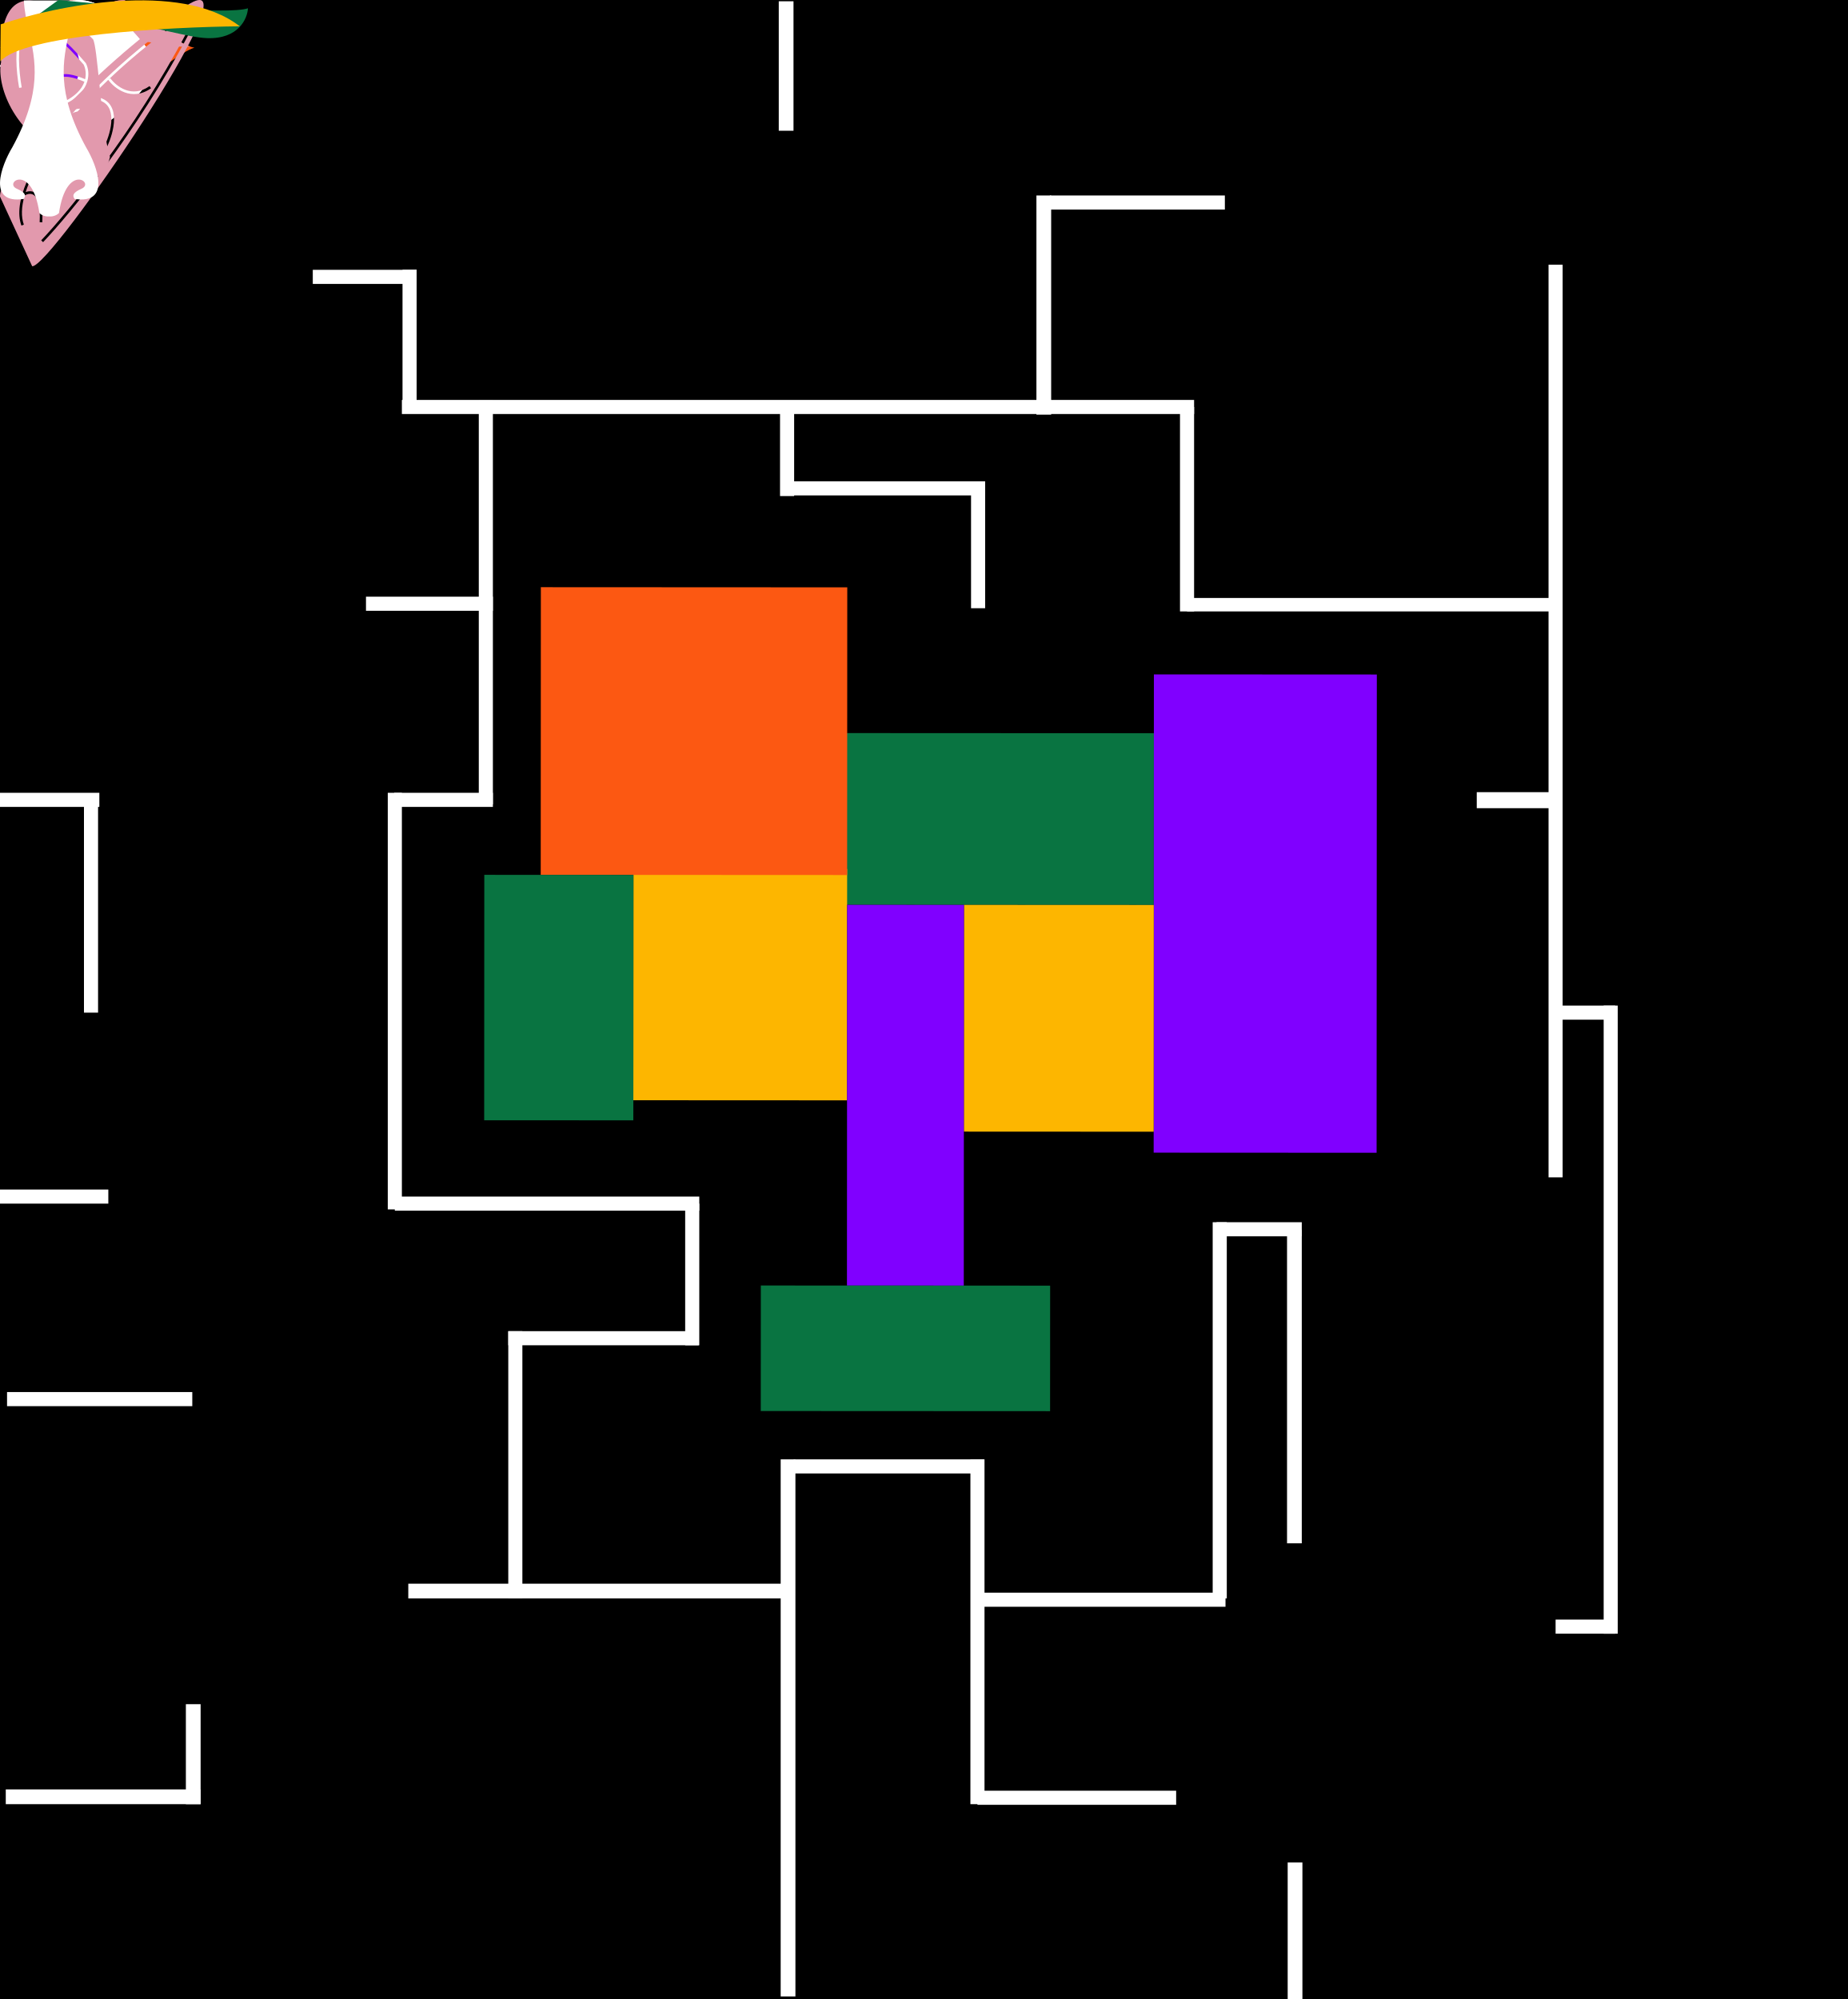
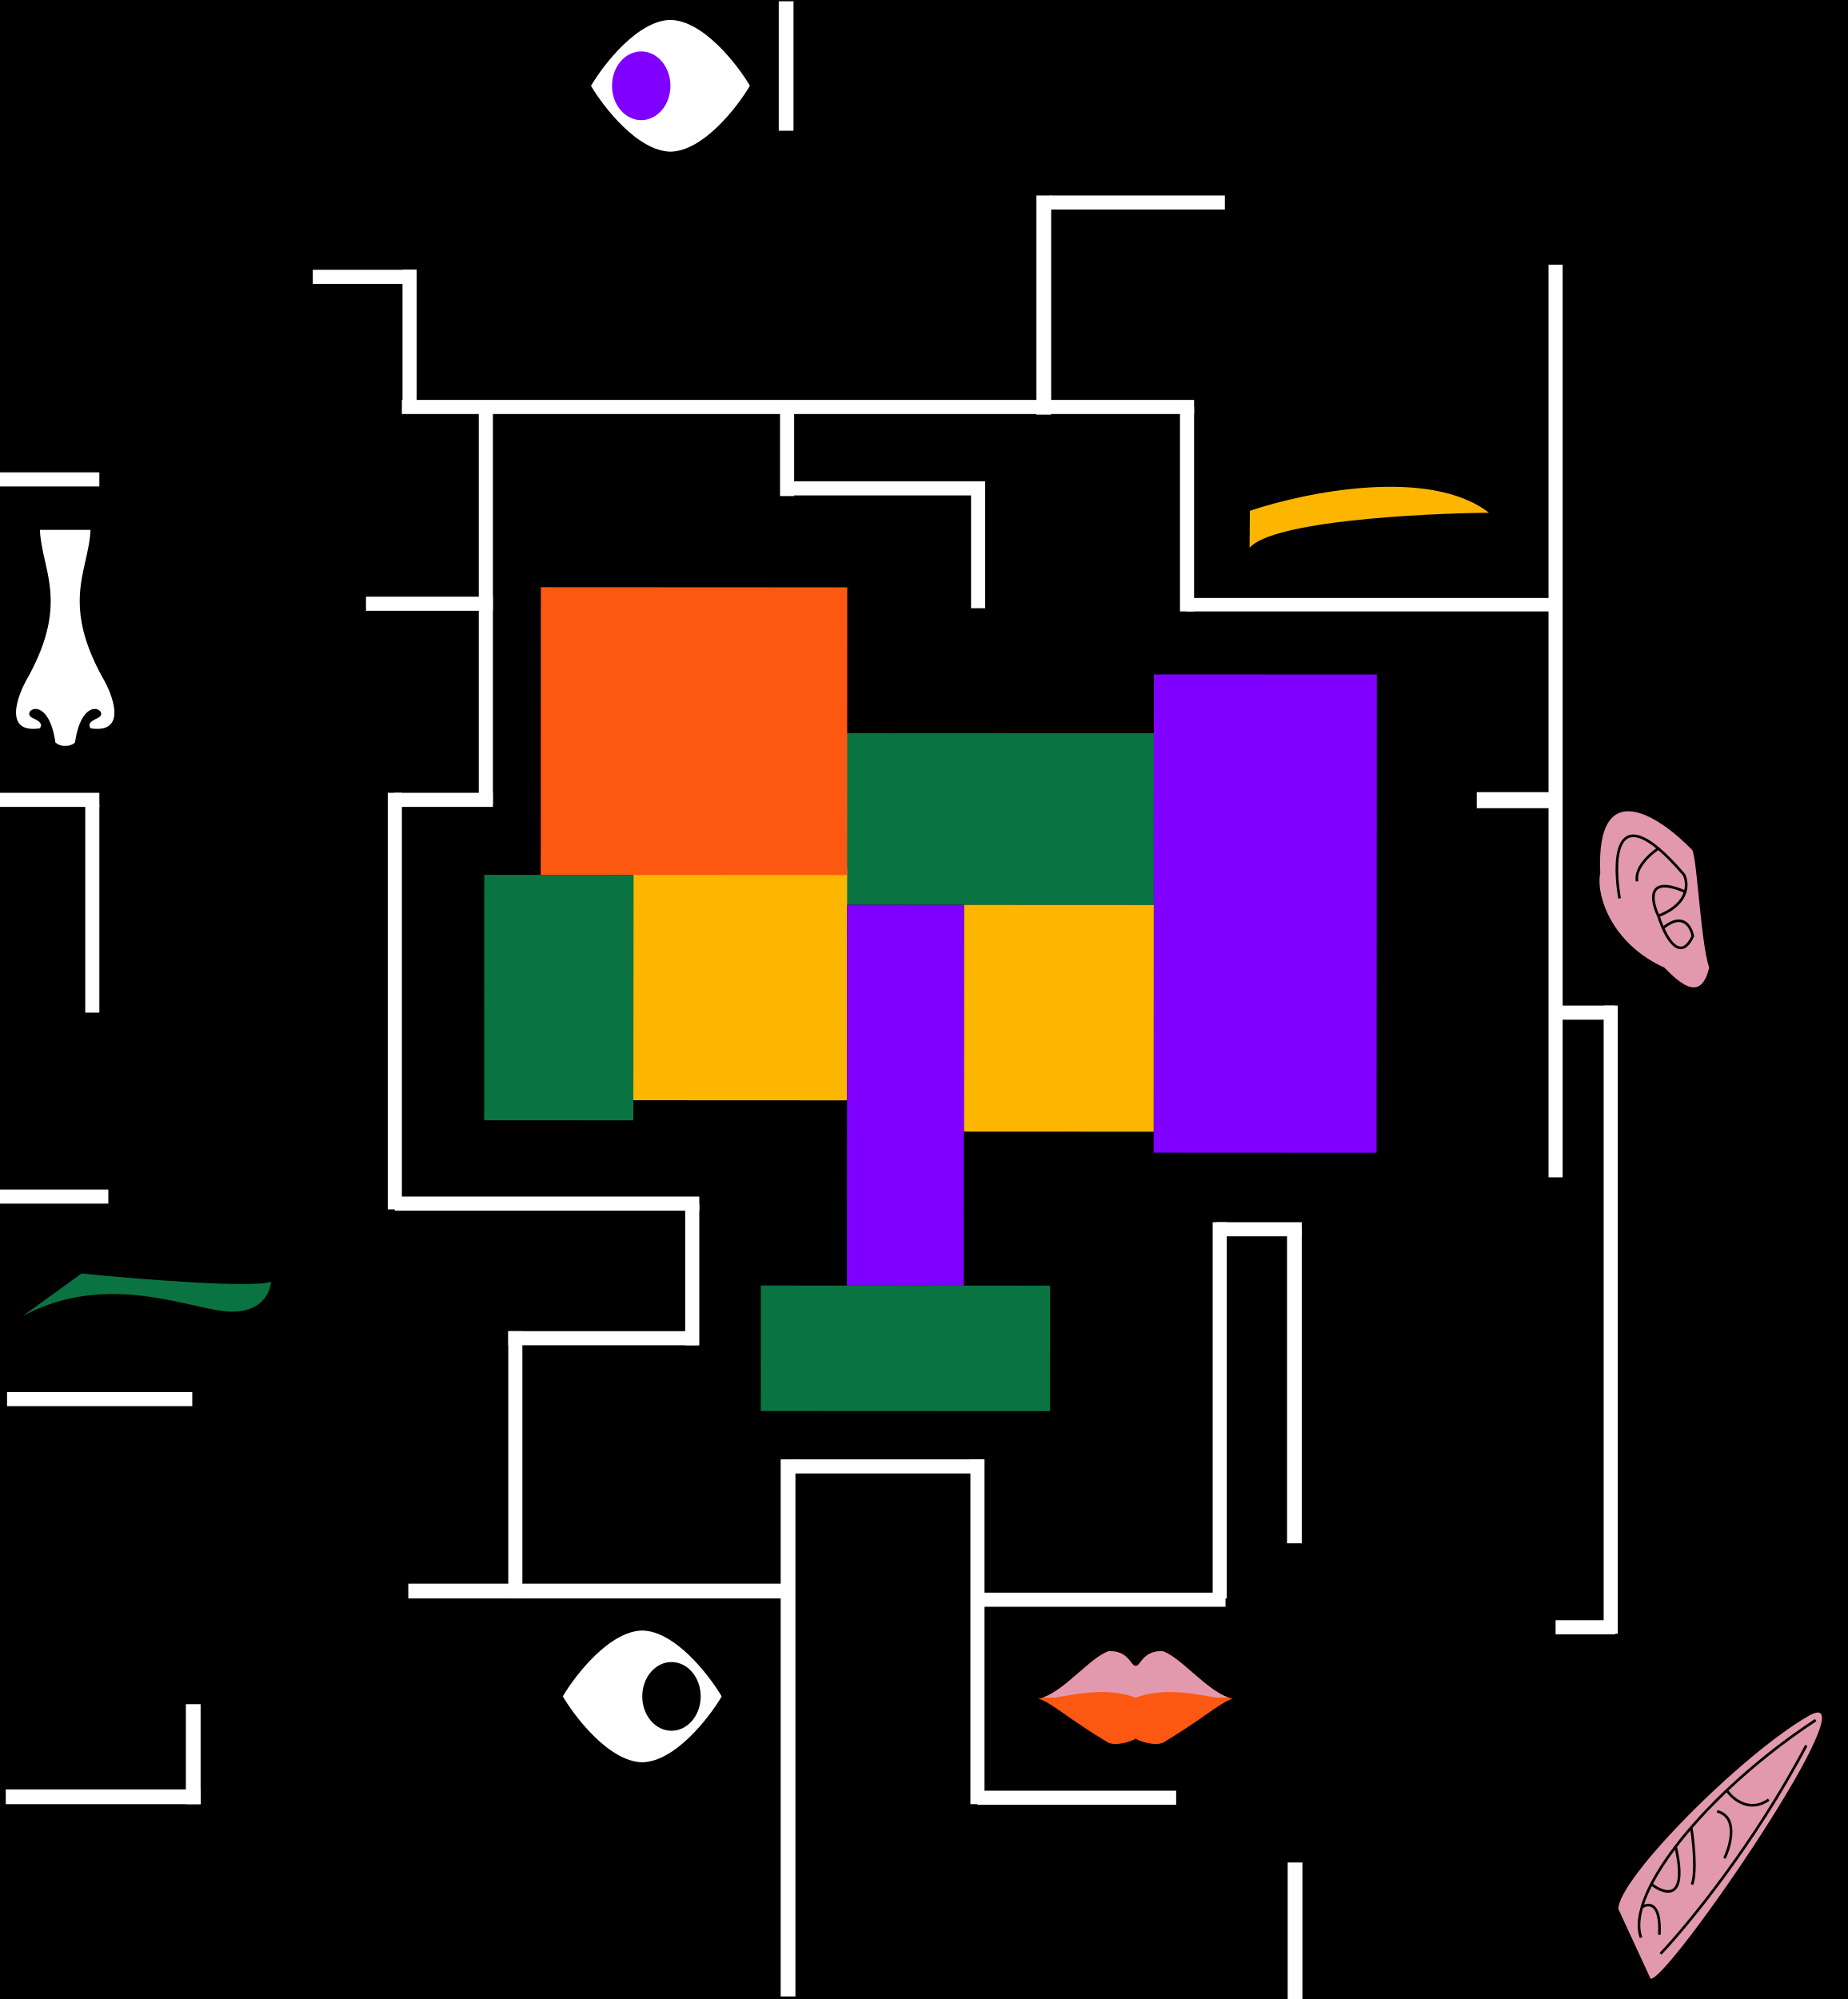
<svg xmlns="http://www.w3.org/2000/svg" width="2882" height="3119" viewBox="0 0 2882 3119" fill="none">
  <g clip-path="url(#clip0_186_2)">
    <rect width="2894" height="3119" fill="black" />
    <rect x="1304.48" y="1143.8" width="495.753" height="267.967" transform="rotate(0.0274576 1304.48 1143.8)" fill="#097441" />
    <rect x="988.289" y="1355.68" width="333.403" height="361.018" transform="rotate(0.0274576 988.289 1355.68)" fill="#FDB600" />
    <rect x="1799.92" y="1798.48" width="746.21" height="347.823" transform="rotate(-89.9725 1799.92 1798.48)" fill="#8000FF" />
    <rect x="843.613" y="1365.03" width="448.841" height="478.068" transform="rotate(-89.9725 843.613 1365.03)" fill="#FC5812" />
    <rect x="1503.95" y="1411.87" width="296.153" height="353.772" transform="rotate(0.0274576 1503.95 1411.87)" fill="#FDB600" />
    <rect x="1321.67" y="1411.78" width="182.284" height="594.089" transform="rotate(0.0274576 1321.67 1411.78)" fill="#8000FF" />
    <rect x="755.406" y="1747.94" width="382.951" height="232.697" transform="rotate(-89.9725 755.406 1747.94)" fill="#097441" />
    <rect x="1187.02" y="2005.74" width="451.386" height="195.854" transform="rotate(0.0274576 1187.02 2005.74)" fill="#097441" />
-     <g class="figure" width="304" height="146" viewBox="0 0 304 146" fill="none">
+     <g transform="translate(1620, 2576)" class="figure" width="304" height="146" viewBox="0 0 304 146" fill="none">
      <path fill-rule="evenodd" clip-rule="evenodd" d="M63.719 33.294C80.369 18.837 96.216 5.077 109.747 0.381C131.022 -0.28 139.186 10.407 144.527 17.398C147.22 20.923 149.196 23.509 151.772 23.225V23.207C151.794 23.211 151.816 23.214 151.838 23.217C151.879 23.212 151.921 23.206 151.963 23.199V23.233C154.54 23.517 156.515 20.931 159.208 17.406C164.549 10.415 172.714 -0.271 193.988 0.39C207.519 5.085 223.366 18.845 240.016 33.302C260.84 51.383 282.92 70.555 303.298 74.448C292.64 77.651 280.625 86.03 262.217 98.867C246.12 110.092 225.134 124.726 195.893 142.29C183.224 149.899 155.326 139.992 151.863 136.606C148.365 140 120.501 149.885 107.843 142.282C78.601 124.718 57.616 110.084 41.518 98.859C23.11 86.022 11.095 77.643 0.438 74.44C20.815 70.547 42.895 51.375 63.719 33.294Z" fill="#FC5812" />
      <path fill-rule="evenodd" clip-rule="evenodd" d="M34.819 71.244C66.222 65.678 111.655 57.626 151.53 72.712L151.853 72.712H152.186C192.061 57.626 237.494 65.678 268.898 71.244L268.903 71.245C271.821 71.762 274.617 72.258 277.277 72.712H296.896C278.37 66.514 258.73 49.461 240.096 33.281L240.096 33.281C223.447 18.825 207.6 5.065 194.068 0.369C172.794 -0.292 164.63 10.395 159.289 17.386C156.533 20.993 154.529 23.616 151.864 23.188V23.187C151.862 23.187 151.86 23.187 151.858 23.188C151.856 23.187 151.854 23.187 151.853 23.187V23.188C149.187 23.616 147.183 20.992 144.427 17.385C139.087 10.395 130.922 -0.292 109.648 0.369C96.116 5.065 80.27 18.825 63.62 33.281L63.62 33.281C44.986 49.461 25.346 66.514 6.82 72.712H26.439C29.101 72.258 31.899 71.762 34.819 71.244Z" fill="#E299AD" />
    </g>
-     <g class="figure">
+     <g transform="translate(878, 2544)" class="figure">
      <path fill-rule="evenodd" clip-rule="evenodd" d="M0.048 102.8C20.084 68.955 72.939 1.025 124.07 0.059C175.2 1.074 227.99 69.055 247.994 102.919L0.048 102.8ZM0.052 102.8C20.056 136.664 72.845 204.644 123.975 205.659C175.106 204.693 227.961 136.763 247.997 102.919L0.052 102.8Z" fill="white" />
      <ellipse cx="169.624" cy="102.86" rx="45.579" ry="53.605" transform="rotate(0.0274576 169.624 102.86)" fill="black" />
    </g>
-     <g class="figure">
+     <g transform="translate(922, 31)" class="figure">
      <path fill-rule="evenodd" clip-rule="evenodd" d="M247.998 102.8C227.962 68.955 175.107 1.025 123.976 0.059C72.846 1.074 20.057 69.055 0.053 102.919L247.998 102.8ZM247.995 102.8C227.991 136.664 175.201 204.644 124.071 205.659C72.94 204.693 20.085 136.763 0.049 102.919L247.995 102.8Z" fill="white" />
      <ellipse cx="45.579" cy="53.605" rx="45.579" ry="53.605" transform="matrix(-1 0.000479226 0.000479226 1 123.98 49.2323)" fill="#8000FF" />
    </g>
-     <g class="figure">
+     <g transform="translate(2495, 1265)" class="figure">
      <path fill-rule="evenodd" clip-rule="evenodd" d="M145.17 61.301C94.455 8.544 -5.249 -58.147 1.653 97.149C-5.249 130.509 18.055 206.72 101.57 244.681C124.865 267.976 158.503 300.588 171.617 244.681C164.306 223.194 159.34 173.816 155.092 131.569C151.602 96.861 148.595 66.965 145.17 61.301ZM29.854 137.132C27.413 123.195 25.687 107.697 25.554 93.175C25.421 78.696 26.867 64.999 30.9 54.776C34.955 44.498 41.834 37.326 52.605 37.02C63.036 36.724 76.486 42.941 93.682 57.376C105.155 67.005 118.431 80.409 133.762 98.297L133.923 98.484L134.034 98.705C137.353 105.265 139.489 115.683 136.182 126.965C132.228 140.458 120.615 154.803 94.895 165.272C96.389 169.866 98.223 174.839 100.332 179.775C115.139 168.341 126.431 167.539 134.565 172.495C142.746 177.479 146.765 187.792 148.077 195.461L148.187 196.101L147.907 196.687C143.622 205.652 139.086 211.297 134.283 214.041C129.308 216.884 124.32 216.464 119.74 213.959C115.28 211.519 111.18 207.107 107.53 201.858C103.858 196.576 100.526 190.28 97.659 183.866C94.763 177.389 92.32 170.748 90.463 164.833C87.573 158.84 84.91 151.757 83.503 144.881C82.098 138.014 81.879 131.043 84.268 125.57C85.482 122.79 87.366 120.405 90.064 118.668C92.75 116.938 96.13 115.922 100.238 115.687C107.998 115.244 118.611 117.576 132.841 123.575C134.921 114.397 133.122 106.086 130.495 100.766C115.845 83.688 103.161 70.823 92.216 61.489C86.041 65.652 77.615 72.63 71.025 80.968C63.93 89.946 59.279 100.09 61.173 109.828L57.16 110.608C54.922 99.097 60.477 87.722 67.819 78.433C74.376 70.136 82.612 63.175 88.953 58.769C72.986 45.769 61.202 40.865 52.721 41.106C44.212 41.348 38.426 46.837 34.702 56.276C30.957 65.77 29.51 78.846 29.641 93.137C29.772 107.385 31.469 122.655 33.88 136.427L29.854 137.132ZM87.508 144.061C88.711 149.941 90.913 156.064 93.397 161.469C117.067 151.825 127.715 139.088 131.71 127.535C117.471 121.486 107.396 119.373 100.471 119.768C96.903 119.972 94.245 120.837 92.278 122.104C90.323 123.363 88.939 125.089 88.015 127.205C86.129 131.524 86.162 137.487 87.508 144.061ZM132.438 175.986C126.269 172.227 116.616 172.075 102.039 183.628C104.685 189.383 107.671 194.901 110.886 199.525C114.39 204.563 118.053 208.377 121.701 210.372C125.23 212.302 128.695 212.526 132.255 210.492C135.903 208.408 139.882 203.822 143.934 195.514C142.591 188.398 138.917 179.933 132.438 175.986Z" fill="#E299AD" />
    </g>
-     <g class="figure">
+     <g transform="translate(2525, 2672)" class="figure">
      <path fill-rule="evenodd" clip-rule="evenodd" d="M0.005 306.691C-1.104 260.061 191.784 65.438 296.764 5.278C401.745 -54.882 78.132 419.198 50.199 415.414L0.005 306.691ZM39.979 299.754C41.493 295.101 43.3 290.297 45.389 285.356C47.385 280.637 49.636 275.804 52.13 270.868C57.084 274.489 62.758 277.759 68.378 279.613C74.678 281.691 81.296 282.104 86.675 278.683C92.073 275.25 95.586 268.363 96.623 257.346C97.655 246.375 96.281 230.924 91.523 209.673C94.364 205.96 97.297 202.224 100.32 198.468C104.163 193.692 108.15 188.885 112.274 184.054C113.848 194.927 115.563 210.228 116.235 225.211C116.618 233.751 116.66 242.155 116.15 249.56C115.638 257.002 114.578 263.278 112.837 267.651L116.635 269.163C118.613 264.195 119.707 257.414 120.228 249.84C120.752 242.229 120.706 233.659 120.319 225.027C119.564 208.199 117.51 191.004 115.795 179.963C131.673 161.657 149.483 143.049 168.878 124.561C173.674 131.197 182.685 139.768 194.328 144.072C206.133 148.435 220.55 148.363 235.696 137.677L233.339 134.337C219.366 144.196 206.373 144.166 195.745 140.238C184.996 136.265 176.573 128.254 172.145 122.102L169.341 124.12C209.994 85.425 257.582 47.27 308.929 13.529L306.684 10.113C221.98 65.775 147.412 133.429 97.135 195.905C72.001 227.139 52.884 257.143 41.625 283.764C30.394 310.316 26.835 333.849 33.374 351.911L37.217 350.519C32.78 338.263 33.303 322.885 38.341 305.127C42.969 302.26 49.146 300.93 53.886 305.209C56.371 307.453 58.727 311.421 60.281 318.114C61.833 324.799 62.549 334.061 61.871 346.695L65.953 346.914C66.643 334.054 65.931 324.378 64.263 317.189C62.596 310.008 59.939 305.167 56.625 302.175C51.317 297.382 44.986 297.794 39.979 299.754ZM88.275 213.96C74.371 232.504 62.828 250.406 54.026 267.187C58.875 270.795 64.37 273.987 69.659 275.731C75.445 277.64 80.602 277.701 84.481 275.234C88.341 272.779 91.569 267.414 92.553 256.963C93.475 247.171 92.383 233.253 88.275 213.96ZM294.916 52.377C213.636 206.817 109.291 333.658 67.216 377.837L64.256 375.018C106.112 331.069 210.22 204.53 291.298 50.473L294.916 52.377ZM177.877 186.102C177.862 201.167 172.357 217.695 167.326 228.306L163.633 226.555C168.523 216.24 173.775 200.332 173.79 186.098C173.797 178.996 172.499 172.472 169.36 167.274C166.257 162.136 161.258 158.131 153.499 156.16L154.505 152.198C163.243 154.417 169.167 159.048 172.859 165.161C176.515 171.214 177.885 178.555 177.877 186.102Z" fill="#E299AD" />
    </g>
-     <g class="figure active">
+     <g transform="translate(25, 826)" class="figure">
      <path fill-rule="evenodd" clip-rule="evenodd" d="M108.352 48.819C98.134 93.838 86.968 143.035 134.131 229.576C151.733 258.79 174.009 319.275 116.234 310.372C116.104 310.099 115.956 309.816 115.803 309.523C114.019 306.105 111.517 301.309 127.218 294.47C148.527 285.187 103.673 253.035 92.011 332.474C89.887 334.644 84.182 338.286 76.74 337.699C69.298 338.286 63.593 334.644 61.469 332.474C49.807 253.035 4.953 285.187 26.262 294.47C41.963 301.309 39.461 306.105 37.677 309.523C37.524 309.816 37.376 310.099 37.246 310.372C-20.529 319.275 1.747 258.79 19.349 229.576C66.512 143.035 55.346 93.838 45.128 48.819C41.483 32.759 37.959 17.231 37.246 0.728L73.406 0.728H116.234C115.521 17.231 111.997 32.759 108.352 48.819Z" fill="white" />
    </g>
-     <g class="figure">
+     <g transform="translate(36, 1987)" class="figure">
      <path d="M91.211 0L0 65.98C134.289 -5.414 262.647 57.575 323.458 59.516C372.107 61.069 385.994 29.111 386.856 12.938C356.322 23.288 177.037 8.625 91.211 0Z" fill="#097441" />
    </g>
-     <g class="figure">
+     <g transform="translate(1949, 759)" class="figure">
      <path d="M0.578 95.704C36.022 54.407 264.358 42.06 374.095 41.049C281.361 -30.849 86.76 9.048 1.052 37.984L0.578 95.704Z" fill="#FDB600" />
    </g>
    <rect x="1215" y="2" width="23" height="202" fill="#FFFFFF" class="path" />
    <rect x="1638" y="305" width="273" height="22" fill="#FFFFFF" class="path" />
    <rect x="1617" y="305" width="23" height="342" fill="#FFFFFF" class="path" />
    <rect x="627" y="624" width="1236" height="22" fill="#FFFFFF" class="path" />
    <rect x="488" y="421" width="162" height="22" fill="#FFFFFF" class="path" />
    <rect x="628" y="421" width="22" height="222" fill="#FFFFFF" class="path" />
    <rect x="571" y="931" width="198" height="22" fill="#FFFFFF" class="path" />
    <rect x="747" y="625" width="22" height="630" fill="#FFFFFF" class="path" />
+     <rect y="737" width="155" height="22" fill="#FFFFFF" class="path" />
    <rect y="1237" width="155" height="22" fill="#FFFFFF" class="path" />
-     <rect x="131" y="1255" width="22" height="325" fill="#FFFFFF" class="path" />
+     <rect x="133" y="1255" width="22" height="325" fill="#FFFFFF" class="path" />
    <rect x="605" y="1237" width="22" height="650" fill="#FFFFFF" class="path" />
    <rect x="615" y="1237" width="154" height="22" fill="#FFFFFF" class="path" />
    <rect x="-1" y="1856" width="170" height="22" fill="#FFFFFF" class="path" />
    <rect x="11" y="2172" width="289" height="22" fill="#FFFFFF" class="path" />
    <rect x="616" y="1867" width="475" height="22" fill="#FFFFFF" class="path" />
    <rect x="1069" y="1878" width="22" height="221" fill="#FFFFFF" class="path" />
    <rect x="793" y="2077" width="297" height="22" fill="#FFFFFF" class="path" />
    <rect x="793" y="2077" width="22" height="417" fill="#FFFFFF" class="path" />
    <rect x="637" y="2471" width="601" height="23" fill="#FFFFFF" class="path" />
    <rect x="290" y="2659" width="23" height="156" fill="#FFFFFF" class="path" />
    <rect x="9" y="2792" width="304" height="23" fill="#FFFFFF" class="path" />
    <rect x="1218" y="2277" width="23" height="838" fill="#FFFFFF" class="path" />
    <rect x="1238" y="2277" width="297" height="22" fill="#FFFFFF" class="path" />
    <rect x="1514" y="2277" width="22" height="538" fill="#FFFFFF" class="path" />
    <rect x="1525" y="2794" width="310" height="22" fill="#FFFFFF" class="path" />
    <rect x="2009" y="2906" width="23" height="213" fill="#FFFFFF" class="path" />
    <rect x="1525" y="2485" width="387" height="22" fill="#FFFFFF" class="path" />
    <rect x="2008" y="1919" width="23" height="489" fill="#FFFFFF" class="path" />
    <rect x="1892" y="1907" width="22" height="587" fill="#FFFFFF" class="path" />
    <rect x="1898" y="1907" width="133" height="22" fill="#FFFFFF" class="path" />
-     <rect x="2427" y="2527" width="93" height="22" fill="#FFFFFF" class="path" />
+     <rect x="2427" y="2528" width="93" height="22" fill="#FFFFFF" class="path" />
    <rect x="2502" y="1569" width="22" height="980" fill="#FFFFFF" class="path" />
    <rect x="2416" y="413" width="22" height="1424" fill="#FFFFFF" class="path" />
    <rect x="2427" y="1569" width="93" height="22" fill="#FFFFFF" class="path" />
    <rect x="2304" y="1236" width="123" height="25" fill="#FFFFFF" class="path" />
    <rect x="1852" y="933" width="570" height="21" fill="#FFFFFF" class="path" />
    <rect x="1841" y="635" width="22" height="319" fill="#FFFFFF" class="path" />
    <rect x="1515" y="760" width="22" height="189" fill="#FFFFFF" class="path" />
    <rect x="1217" y="636" width="22" height="138" fill="#FFFFFF" class="path" />
    <rect x="1231" y="751" width="306" height="22" fill="#FFFFFF" class="path" />
  </g>
  <defs>
    <clipPath id="clip0_186_2">
      <rect width="2894" height="3119" fill="white" />
    </clipPath>
  </defs>
</svg>
